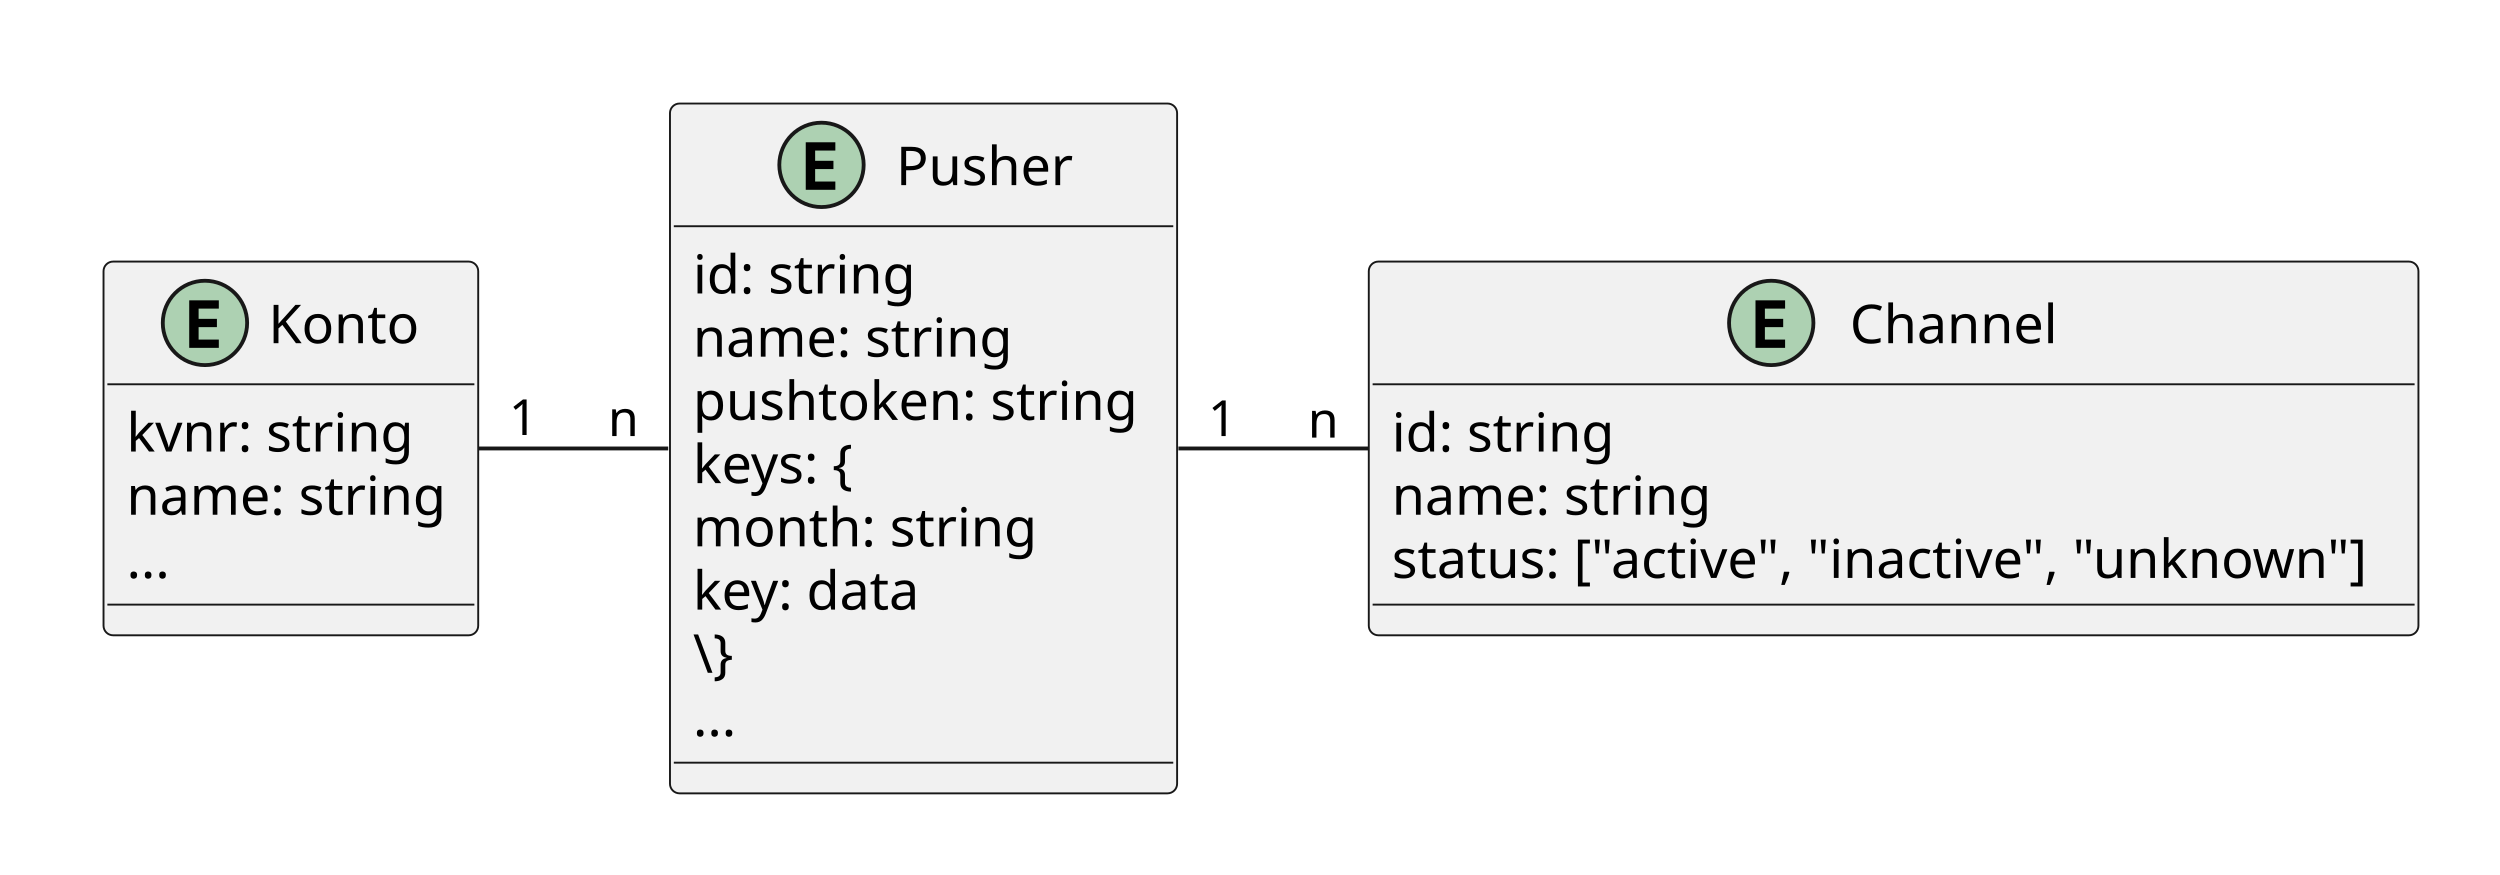
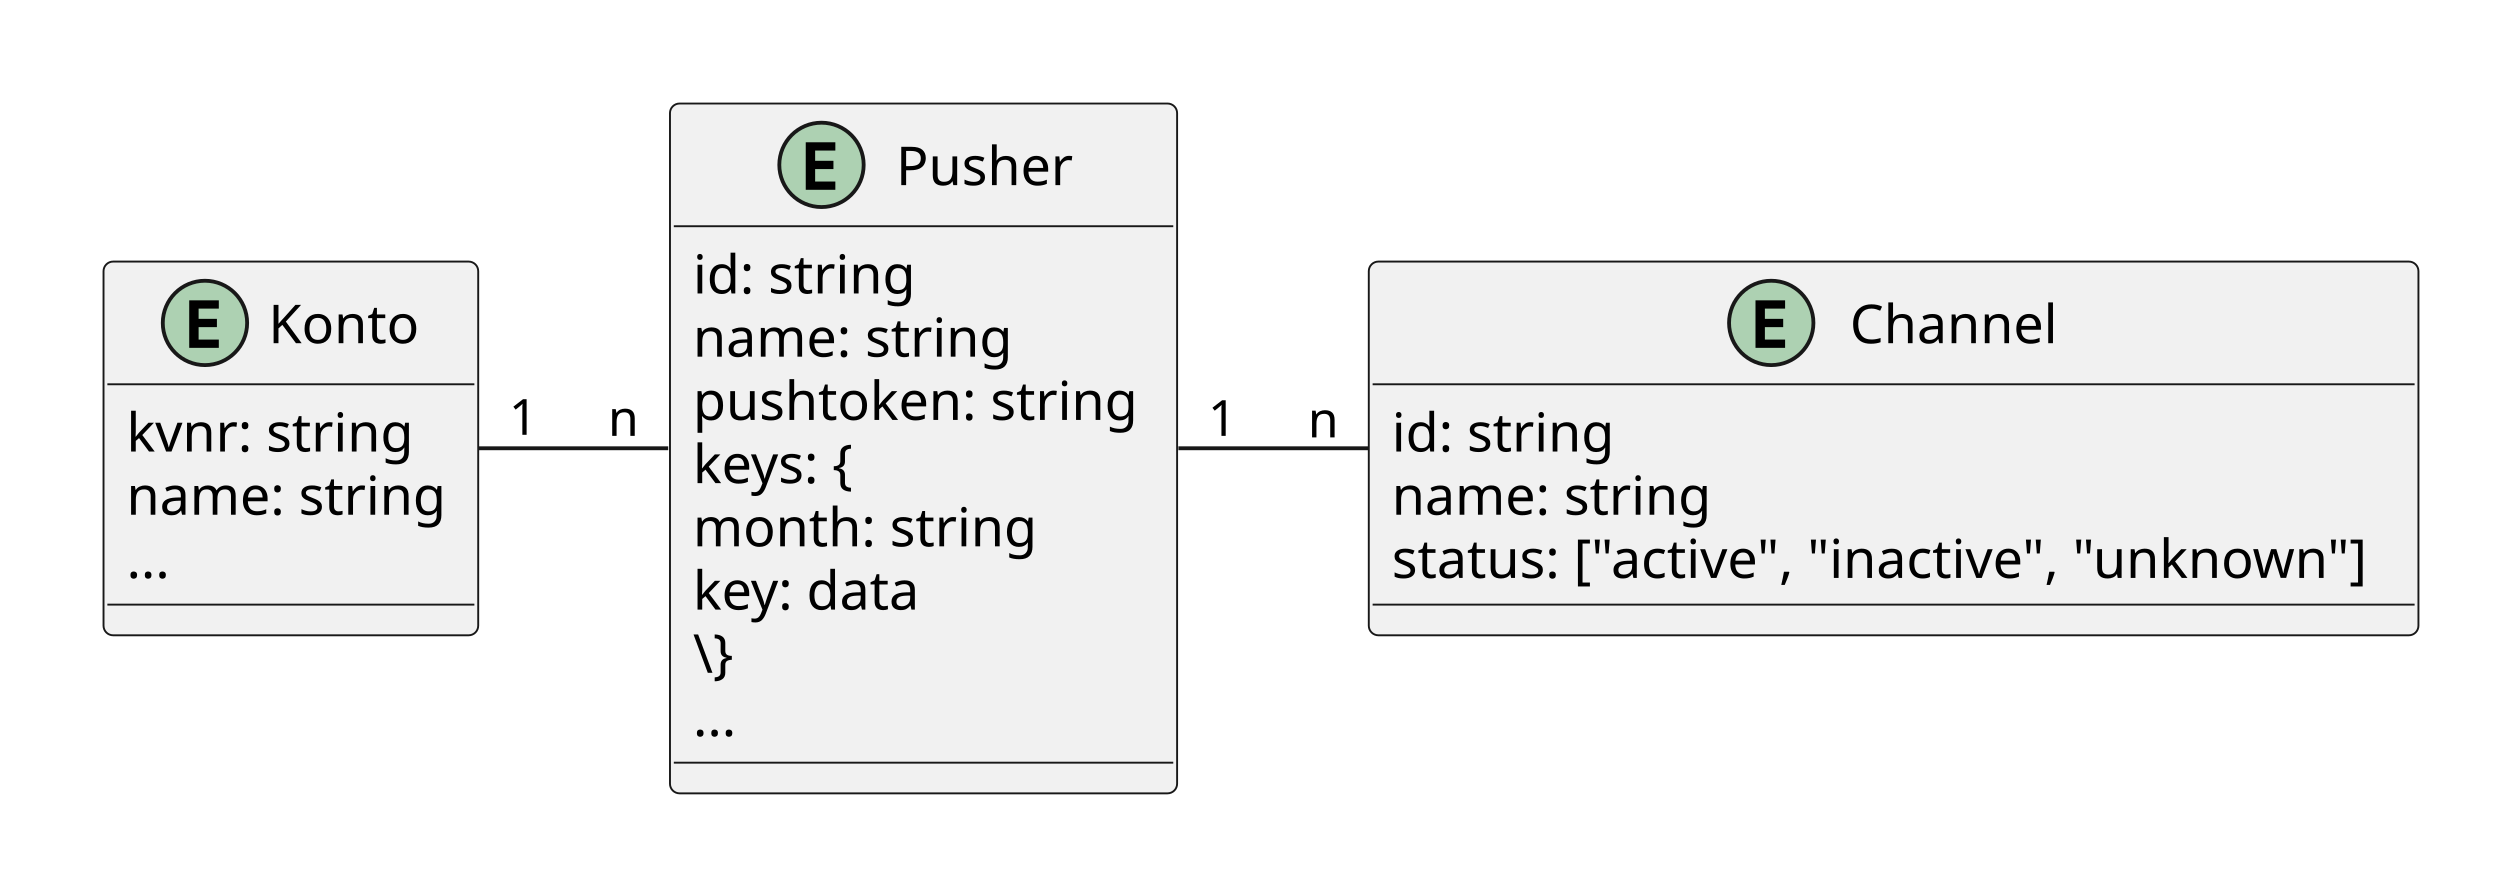
- <svg xmlns="http://www.w3.org/2000/svg" contentStyleType="text/css" height="228px" preserveAspectRatio="none" style="width:652px;height:228px;background:#FFFFFF;" version="1.1" viewBox="0 0 652 228" width="652px" zoomAndPan="magnify">
+ <svg xmlns="http://www.w3.org/2000/svg" contentStyleType="text/css" data-diagram-type="CLASS" height="228px" preserveAspectRatio="none" style="width:652px;height:228px;background:#FFFFFF;" version="1.1" viewBox="0 0 652 228" width="652px" zoomAndPan="magnify">
  <defs />
  <g>
    <g id="elem_Konto">
      <rect codeLine="5" fill="#F1F1F1" height="97.465" id="Konto" rx="2.5" ry="2.5" style="stroke:#181818;stroke-width:0.5;" width="97.716" x="27" y="68.22" />
      <ellipse cx="53.453" cy="84.22" fill="#ADD1B2" rx="11" ry="11" style="stroke:#181818;stroke-width:1;" />
      <path d="M57.068,90.72 L49.348,90.72 L49.348,78.327 L57.068,78.327 L57.068,80.485 L51.797,80.485 L51.797,83.158 L56.57,83.158 L56.57,85.316 L51.797,85.316 L51.797,88.562 L57.068,88.562 Z " fill="#000000" />
      <text fill="#000000" font-family="sans-serif" font-size="14" lengthAdjust="spacing" textLength="40.264" x="69.999" y="89.511">Konto</text>
      <line style="stroke:#181818;stroke-width:0.5;" x1="28" x2="123.716" y1="100.22" y2="100.22" />
      <text fill="#000000" font-family="sans-serif" font-size="14" lengthAdjust="spacing" textLength="78.272" x="33" y="117.755">kvnr: string</text>
      <text fill="#000000" font-family="sans-serif" font-size="14" lengthAdjust="spacing" textLength="85.716" x="33" y="134.243">name: string</text>
      <text fill="#000000" font-family="sans-serif" font-size="14" lengthAdjust="spacing" textLength="13.289" x="33" y="150.732">...</text>
      <line style="stroke:#181818;stroke-width:0.5;" x1="28" x2="123.716" y1="157.685" y2="157.685" />
    </g>
    <g id="elem_Channel">
      <rect codeLine="11" fill="#F1F1F1" height="97.465" id="Channel" rx="2.5" ry="2.5" style="stroke:#181818;stroke-width:0.5;" width="273.748" x="356.98" y="68.22" />
      <ellipse cx="461.939" cy="84.22" fill="#ADD1B2" rx="11" ry="11" style="stroke:#181818;stroke-width:1;" />
      <path d="M465.553,90.72 L457.834,90.72 L457.834,78.327 L465.553,78.327 L465.553,80.485 L460.282,80.485 L460.282,83.158 L465.055,83.158 L465.055,85.316 L460.282,85.316 L460.282,88.562 L465.553,88.562 Z " fill="#000000" />
      <text fill="#000000" font-family="sans-serif" font-size="14" lengthAdjust="spacing" textLength="55.33" x="482.439" y="89.511">Channel</text>
      <line style="stroke:#181818;stroke-width:0.5;" x1="357.98" x2="629.728" y1="100.22" y2="100.22" />
      <text fill="#000000" font-family="sans-serif" font-size="14" lengthAdjust="spacing" textLength="61.284" x="362.98" y="117.755">id: string</text>
      <text fill="#000000" font-family="sans-serif" font-size="14" lengthAdjust="spacing" textLength="85.716" x="362.98" y="134.243">name: string</text>
      <text fill="#000000" font-family="sans-serif" font-size="14" lengthAdjust="spacing" textLength="261.748" x="362.98" y="150.732">status: ["active", "inactive", "unknown"]</text>
      <line style="stroke:#181818;stroke-width:0.5;" x1="357.98" x2="629.728" y1="157.685" y2="157.685" />
    </g>
    <g id="elem_Pusher">
      <rect codeLine="17" fill="#F1F1F1" height="179.906" id="Pusher" rx="2.5" ry="2.5" style="stroke:#181818;stroke-width:0.5;" width="132.258" x="174.73" y="27" />
      <ellipse cx="214.245" cy="43" fill="#ADD1B2" rx="11" ry="11" style="stroke:#181818;stroke-width:1;" />
      <path d="M217.859,49.5 L210.139,49.5 L210.139,37.107 L217.859,37.107 L217.859,39.265 L212.588,39.265 L212.588,41.938 L217.361,41.938 L217.361,44.096 L212.588,44.096 L212.588,47.342 L217.859,47.342 Z " fill="#000000" />
      <text fill="#000000" font-family="sans-serif" font-size="14" lengthAdjust="spacing" textLength="45.78" x="233.693" y="48.291">Pusher</text>
      <line style="stroke:#181818;stroke-width:0.5;" x1="175.73" x2="305.988" y1="59" y2="59" />
      <text fill="#000000" font-family="sans-serif" font-size="14" lengthAdjust="spacing" textLength="61.284" x="180.73" y="76.535">id: string</text>
      <text fill="#000000" font-family="sans-serif" font-size="14" lengthAdjust="spacing" textLength="85.716" x="180.73" y="93.023">name: string</text>
      <text fill="#000000" font-family="sans-serif" font-size="14" lengthAdjust="spacing" textLength="120.258" x="180.73" y="109.512">pushtoken: string</text>
      <text fill="#000000" font-family="sans-serif" font-size="14" lengthAdjust="spacing" textLength="43.846" x="180.73" y="126">keys: {</text>
      <text fill="#000000" font-family="sans-serif" font-size="14" lengthAdjust="spacing" textLength="92.709" x="180.73" y="142.488">month: string</text>
      <text fill="#000000" font-family="sans-serif" font-size="14" lengthAdjust="spacing" textLength="61.667" x="180.73" y="158.977">key: data</text>
      <text fill="#000000" font-family="sans-serif" font-size="14" lengthAdjust="spacing" textLength="11.895" x="180.73" y="175.465">\}</text>
      <text fill="#000000" font-family="sans-serif" font-size="14" lengthAdjust="spacing" textLength="13.289" x="180.73" y="191.953">...</text>
      <line style="stroke:#181818;stroke-width:0.5;" x1="175.73" x2="305.988" y1="198.906" y2="198.906" />
    </g>
    <g id="link_Konto_Pusher">
-       <path codeLine="28" d="M124.92,116.96 C140.4,116.96 157.78,116.96 174.27,116.96 " fill="none" id="Konto-Pusher" style="stroke:#181818;stroke-width:1;" />
-       <text fill="#000000" font-family="sans-serif" font-size="13" lengthAdjust="spacing" textLength="8.22" x="132.73" y="113.451">1</text>
-       <text fill="#000000" font-family="sans-serif" font-size="13" lengthAdjust="spacing" textLength="8.068" x="158.553" y="113.726">n</text>
+       <path codeLine="28" d="M124.92,116.91 C140.4,116.91 157.78,116.91 174.27,116.91 " fill="transparent" id="Konto-Pusher" style="stroke:#181818;stroke-width:1;" />
+       <text fill="#000000" font-family="sans-serif" font-size="13" lengthAdjust="spacing" textLength="8.22" x="132.73" y="113.393">1</text>
+       <text fill="#000000" font-family="sans-serif" font-size="13" lengthAdjust="spacing" textLength="8.068" x="158.553" y="113.67">n</text>
    </g>
    <g id="link_Pusher_Channel">
-       <path codeLine="30" d="M307.33,116.96 C322.7,116.96 339.62,116.96 356.79,116.96 " fill="none" id="Pusher-Channel" style="stroke:#181818;stroke-width:1;" />
-       <text fill="#000000" font-family="sans-serif" font-size="13" lengthAdjust="spacing" textLength="8.22" x="315.05" y="113.726">1</text>
-       <text fill="#000000" font-family="sans-serif" font-size="13" lengthAdjust="spacing" textLength="8.068" x="341.077" y="114.127">n</text>
+       <path codeLine="30" d="M307.33,116.91 C322.7,116.91 339.62,116.91 356.79,116.91 " fill="transparent" id="Pusher-Channel" style="stroke:#181818;stroke-width:1;" />
+       <text fill="#000000" font-family="sans-serif" font-size="13" lengthAdjust="spacing" textLength="8.22" x="315.05" y="113.67">1</text>
+       <text fill="#000000" font-family="sans-serif" font-size="13" lengthAdjust="spacing" textLength="8.068" x="341.077" y="114.074">n</text>
    </g>
  </g>
</svg>
